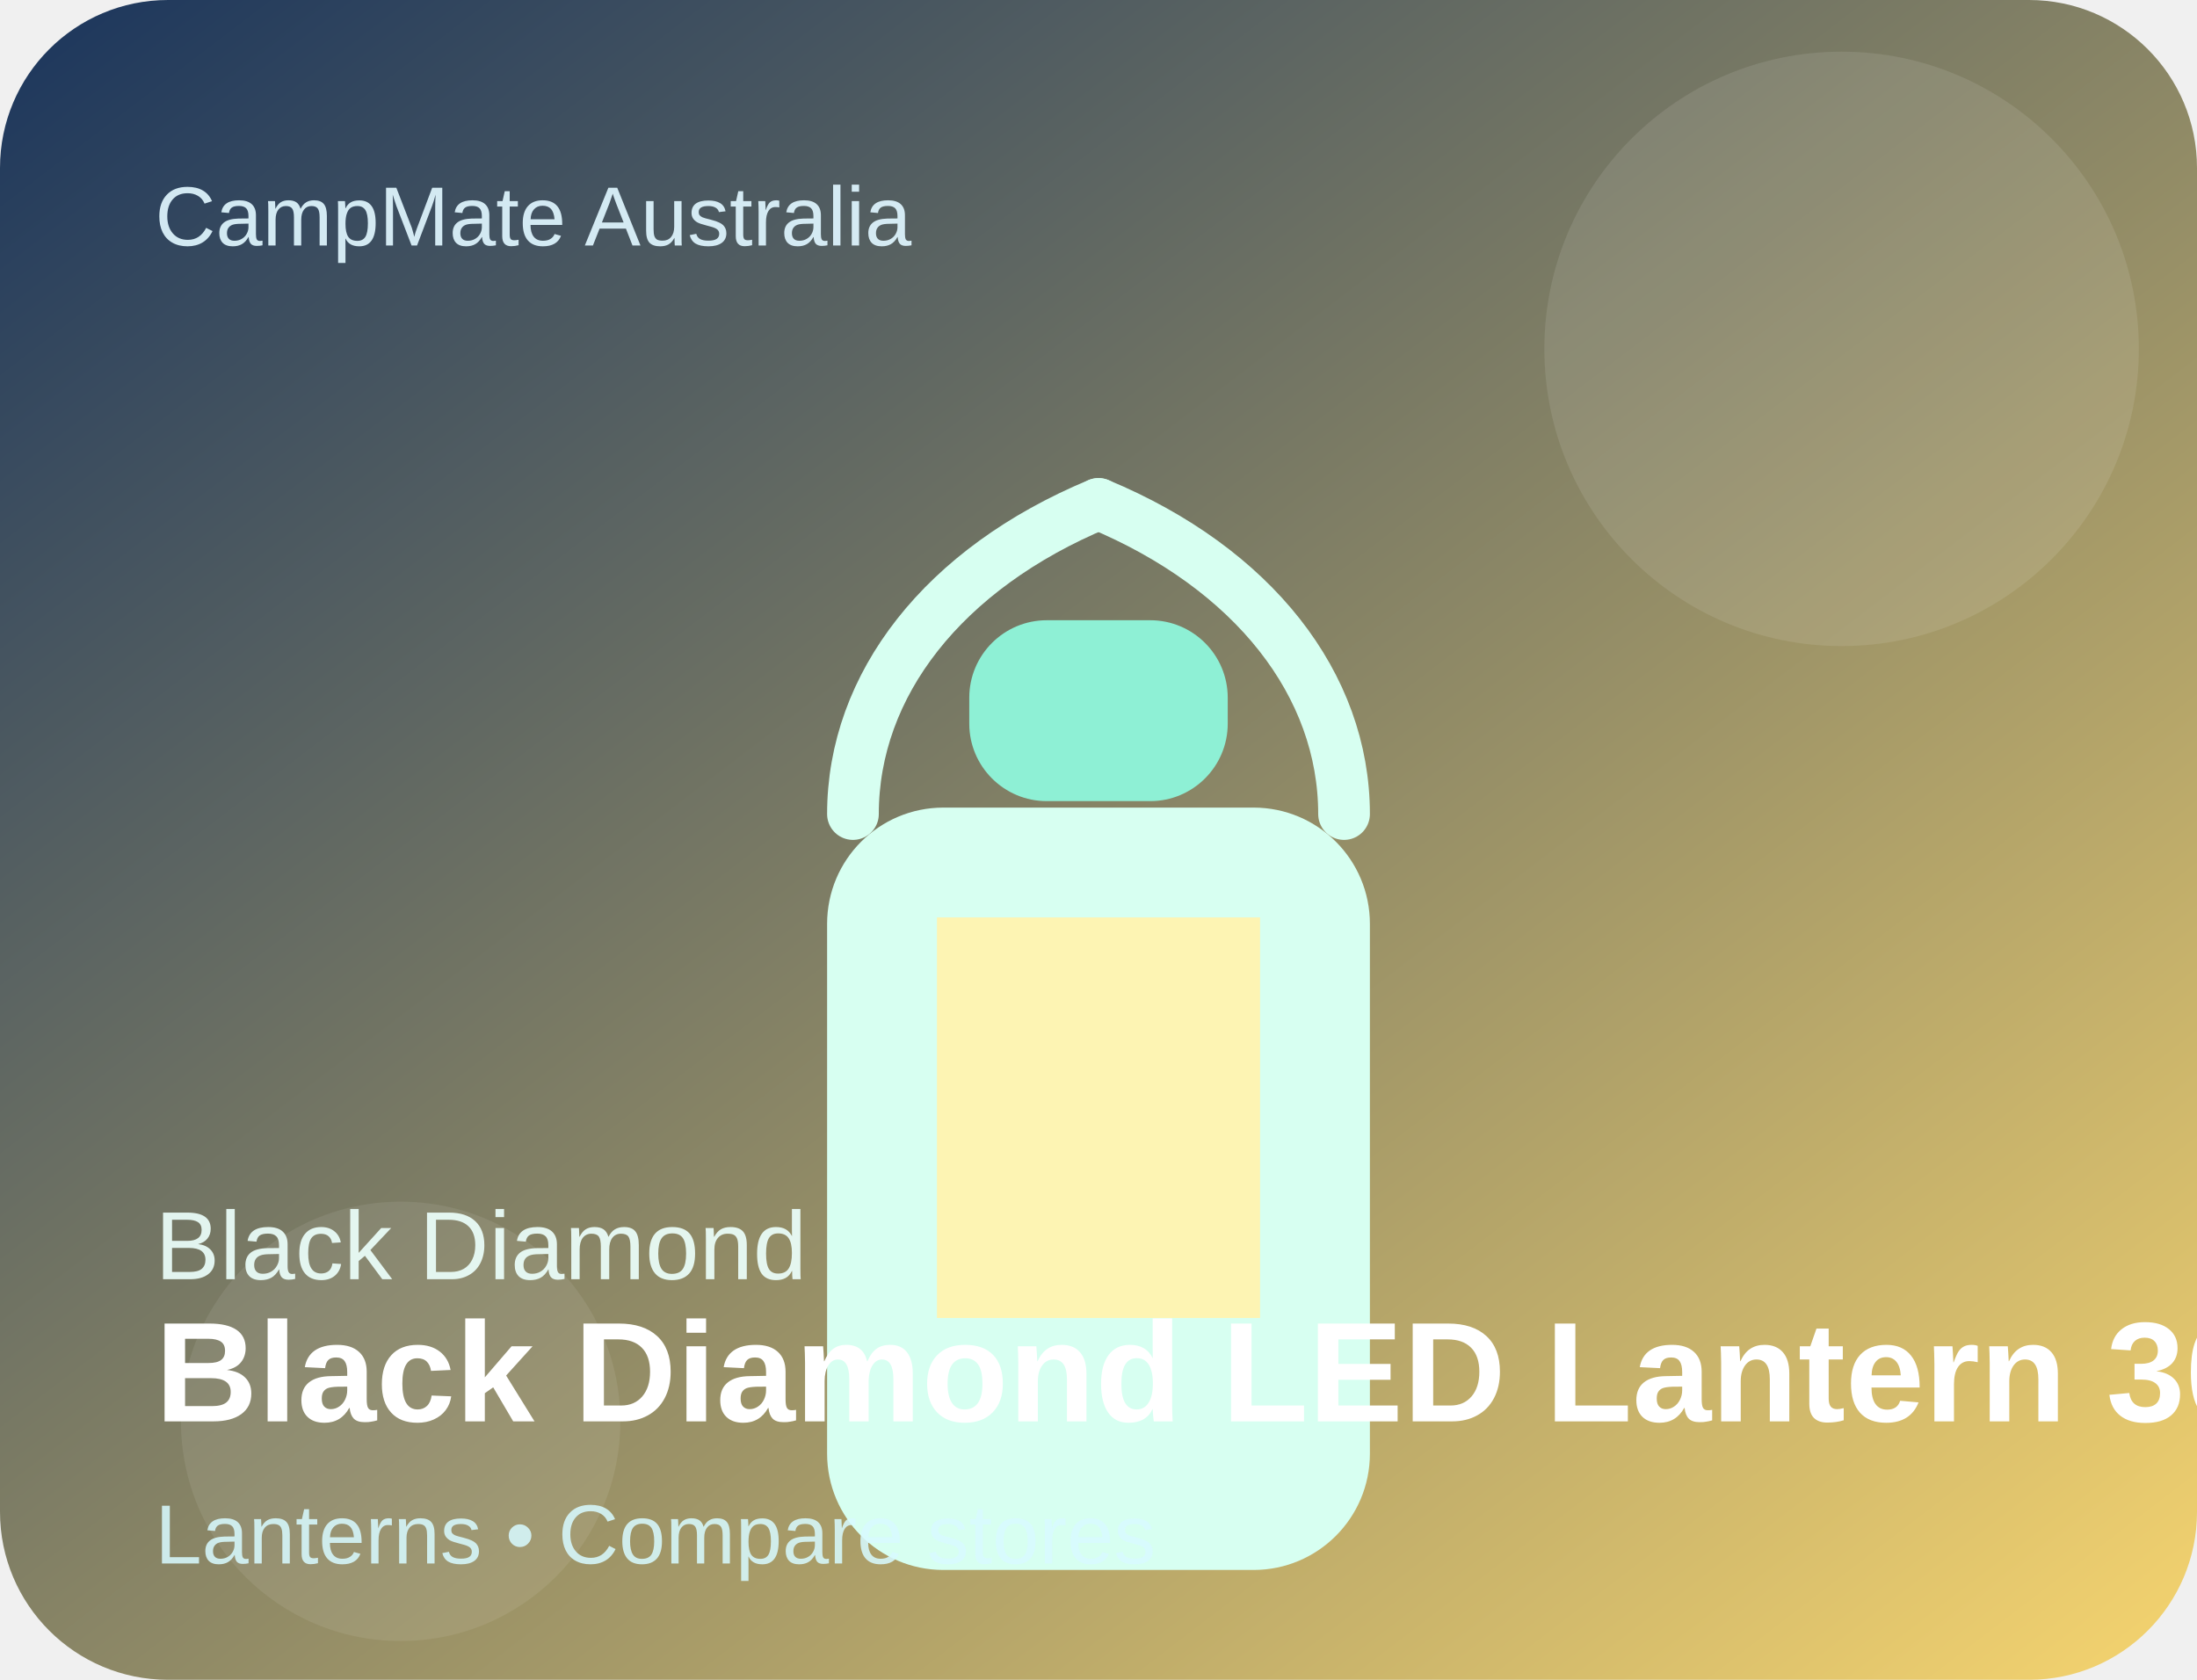
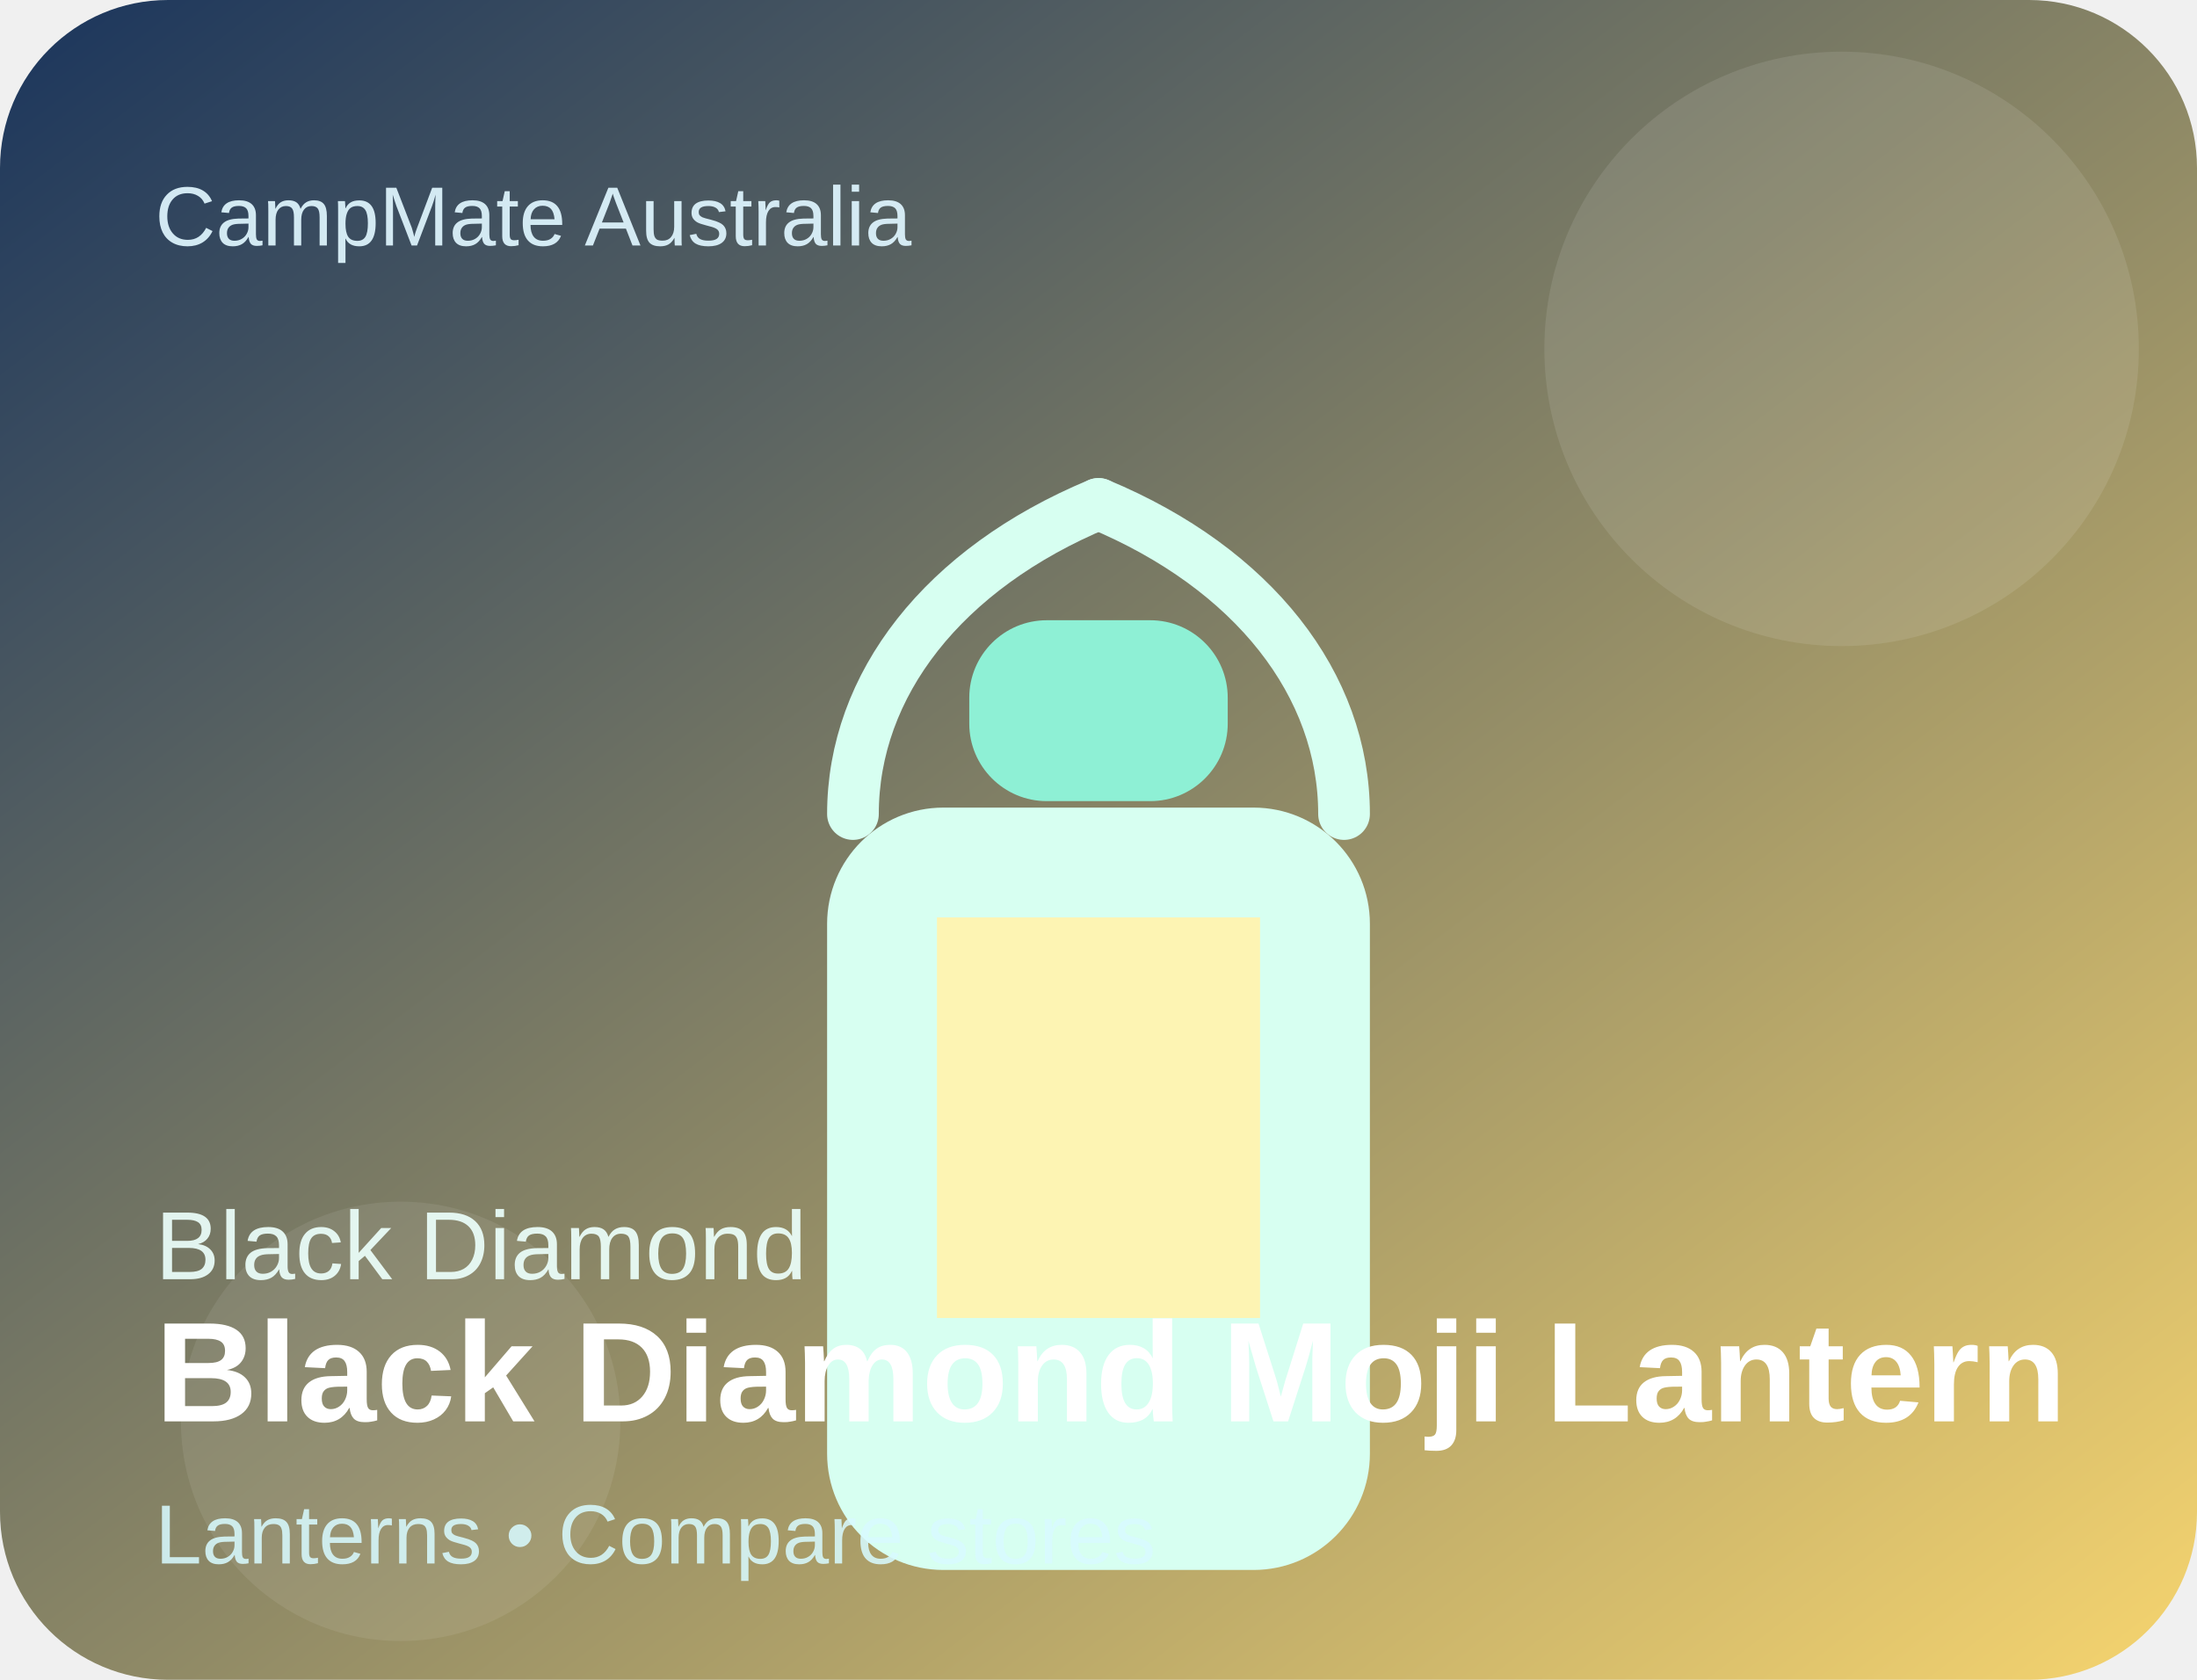
- <svg xmlns="http://www.w3.org/2000/svg" viewBox="0 0 340 260" role="img" aria-label="Black Diamond LED Lantern 300 148">
+ <svg xmlns="http://www.w3.org/2000/svg" viewBox="0 0 340 260" role="img" aria-label="Black Diamond Moji Lantern">
  <defs>
    <linearGradient id="g" x1="0" y1="0" x2="1" y2="1">
      <stop offset="0%" stop-color="#19345c" />
      <stop offset="100%" stop-color="#f7d56f" />
    </linearGradient>
  </defs>
  <rect width="340" height="260" rx="26" fill="url(#g)" />
  <circle cx="285" cy="54" r="46" fill="#ffffff" opacity="0.10" />
  <circle cx="62" cy="220" r="34" fill="#ffffff" opacity="0.08" />
  <rect x="128" y="125" width="84" height="118" rx="18" fill="#d7fff1" />
  <rect x="150" y="96" width="40" height="28" rx="12" fill="#8ef0d5" />
  <path d="M145 142 h50 v62 h-50z" fill="#fff3b0" opacity="0.95" />
  <path d="M170 78 c-24 10-38 28-38 48" stroke="#d7fff1" stroke-width="8" fill="none" stroke-linecap="round" />
  <path d="M170 78 c24 10 38 28 38 48" stroke="#d7fff1" stroke-width="8" fill="none" stroke-linecap="round" />
  <text x="24" y="38" font-family="Arial, Helvetica, sans-serif" font-size="13" fill="#dff6ff" opacity="0.92">CampMate Australia</text>
  <text x="24" y="198" font-family="Arial, Helvetica, sans-serif" font-size="15" fill="#ecfffb" opacity="0.92">Black Diamond</text>
-   <text x="24" y="220" font-family="Arial, Helvetica, sans-serif" font-size="22" font-weight="700" fill="#ffffff">Black Diamond LED Lantern 30</text>
+   <text x="24" y="220" font-family="Arial, Helvetica, sans-serif" font-size="22" font-weight="700" fill="#ffffff">Black Diamond Moji Lantern</text>
  <text x="24" y="242" font-family="Arial, Helvetica, sans-serif" font-size="13" fill="#d8faff" opacity="0.86">Lanterns • Compare stores</text>
</svg>
